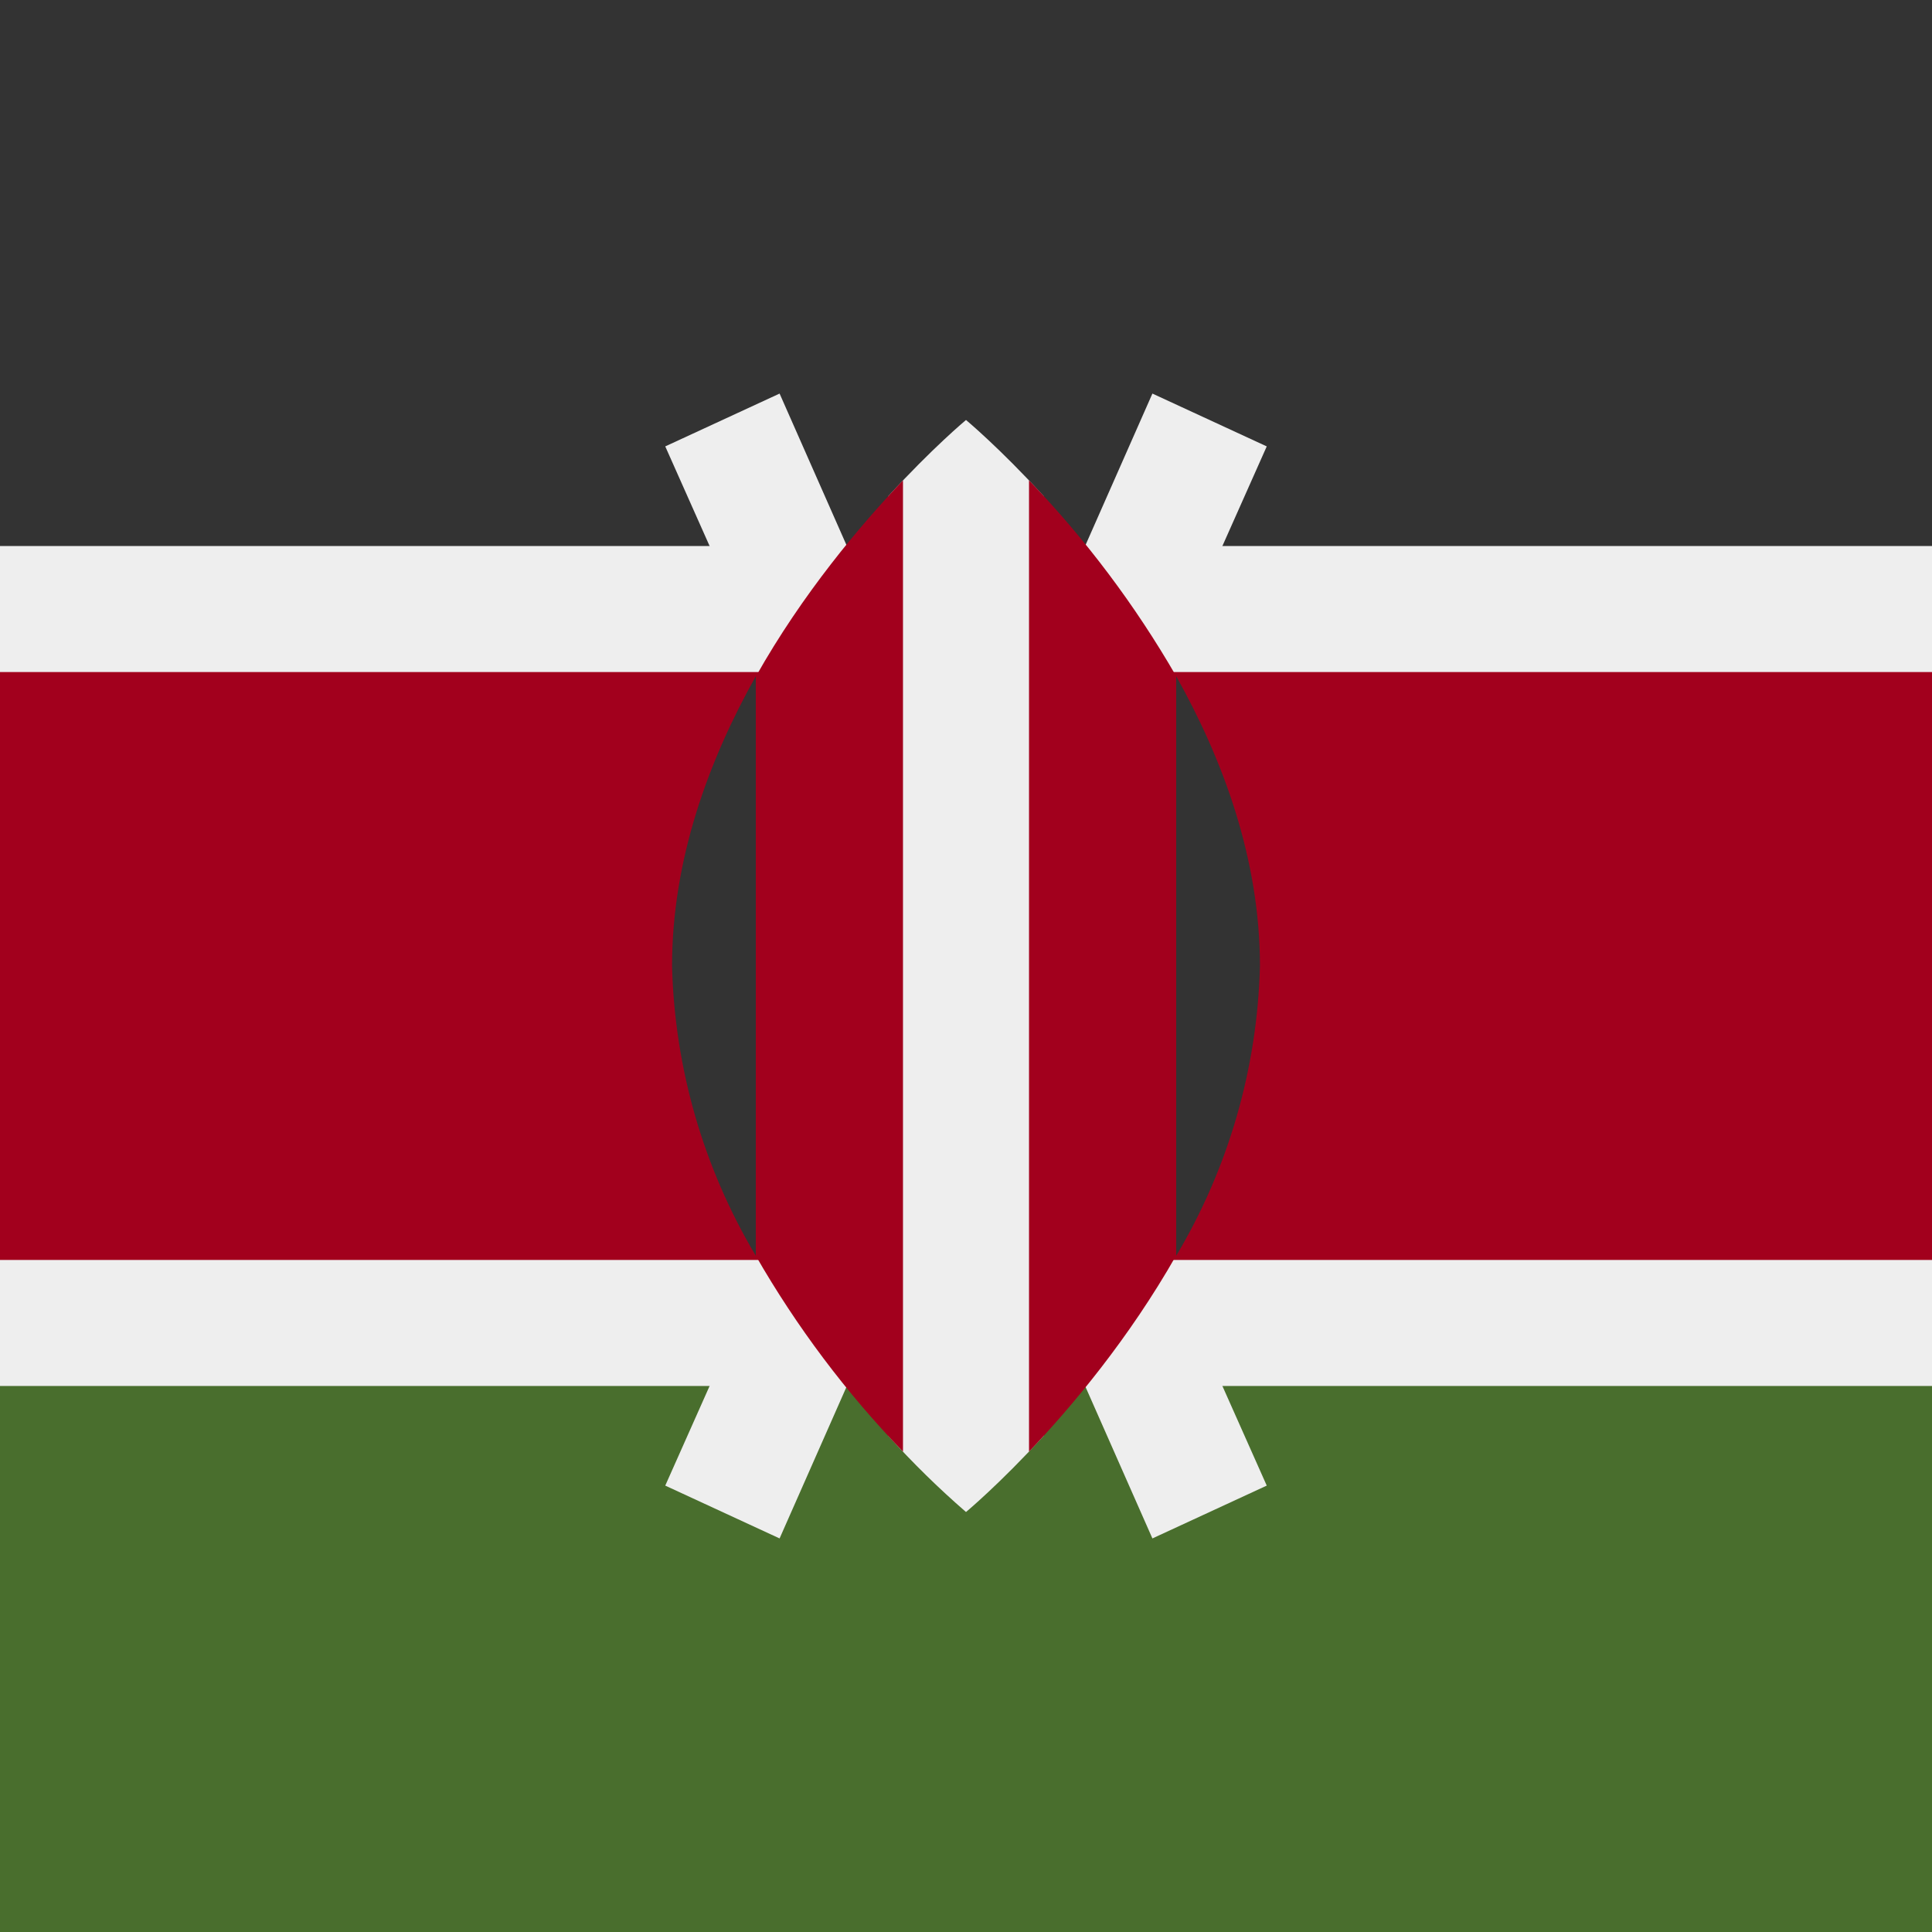
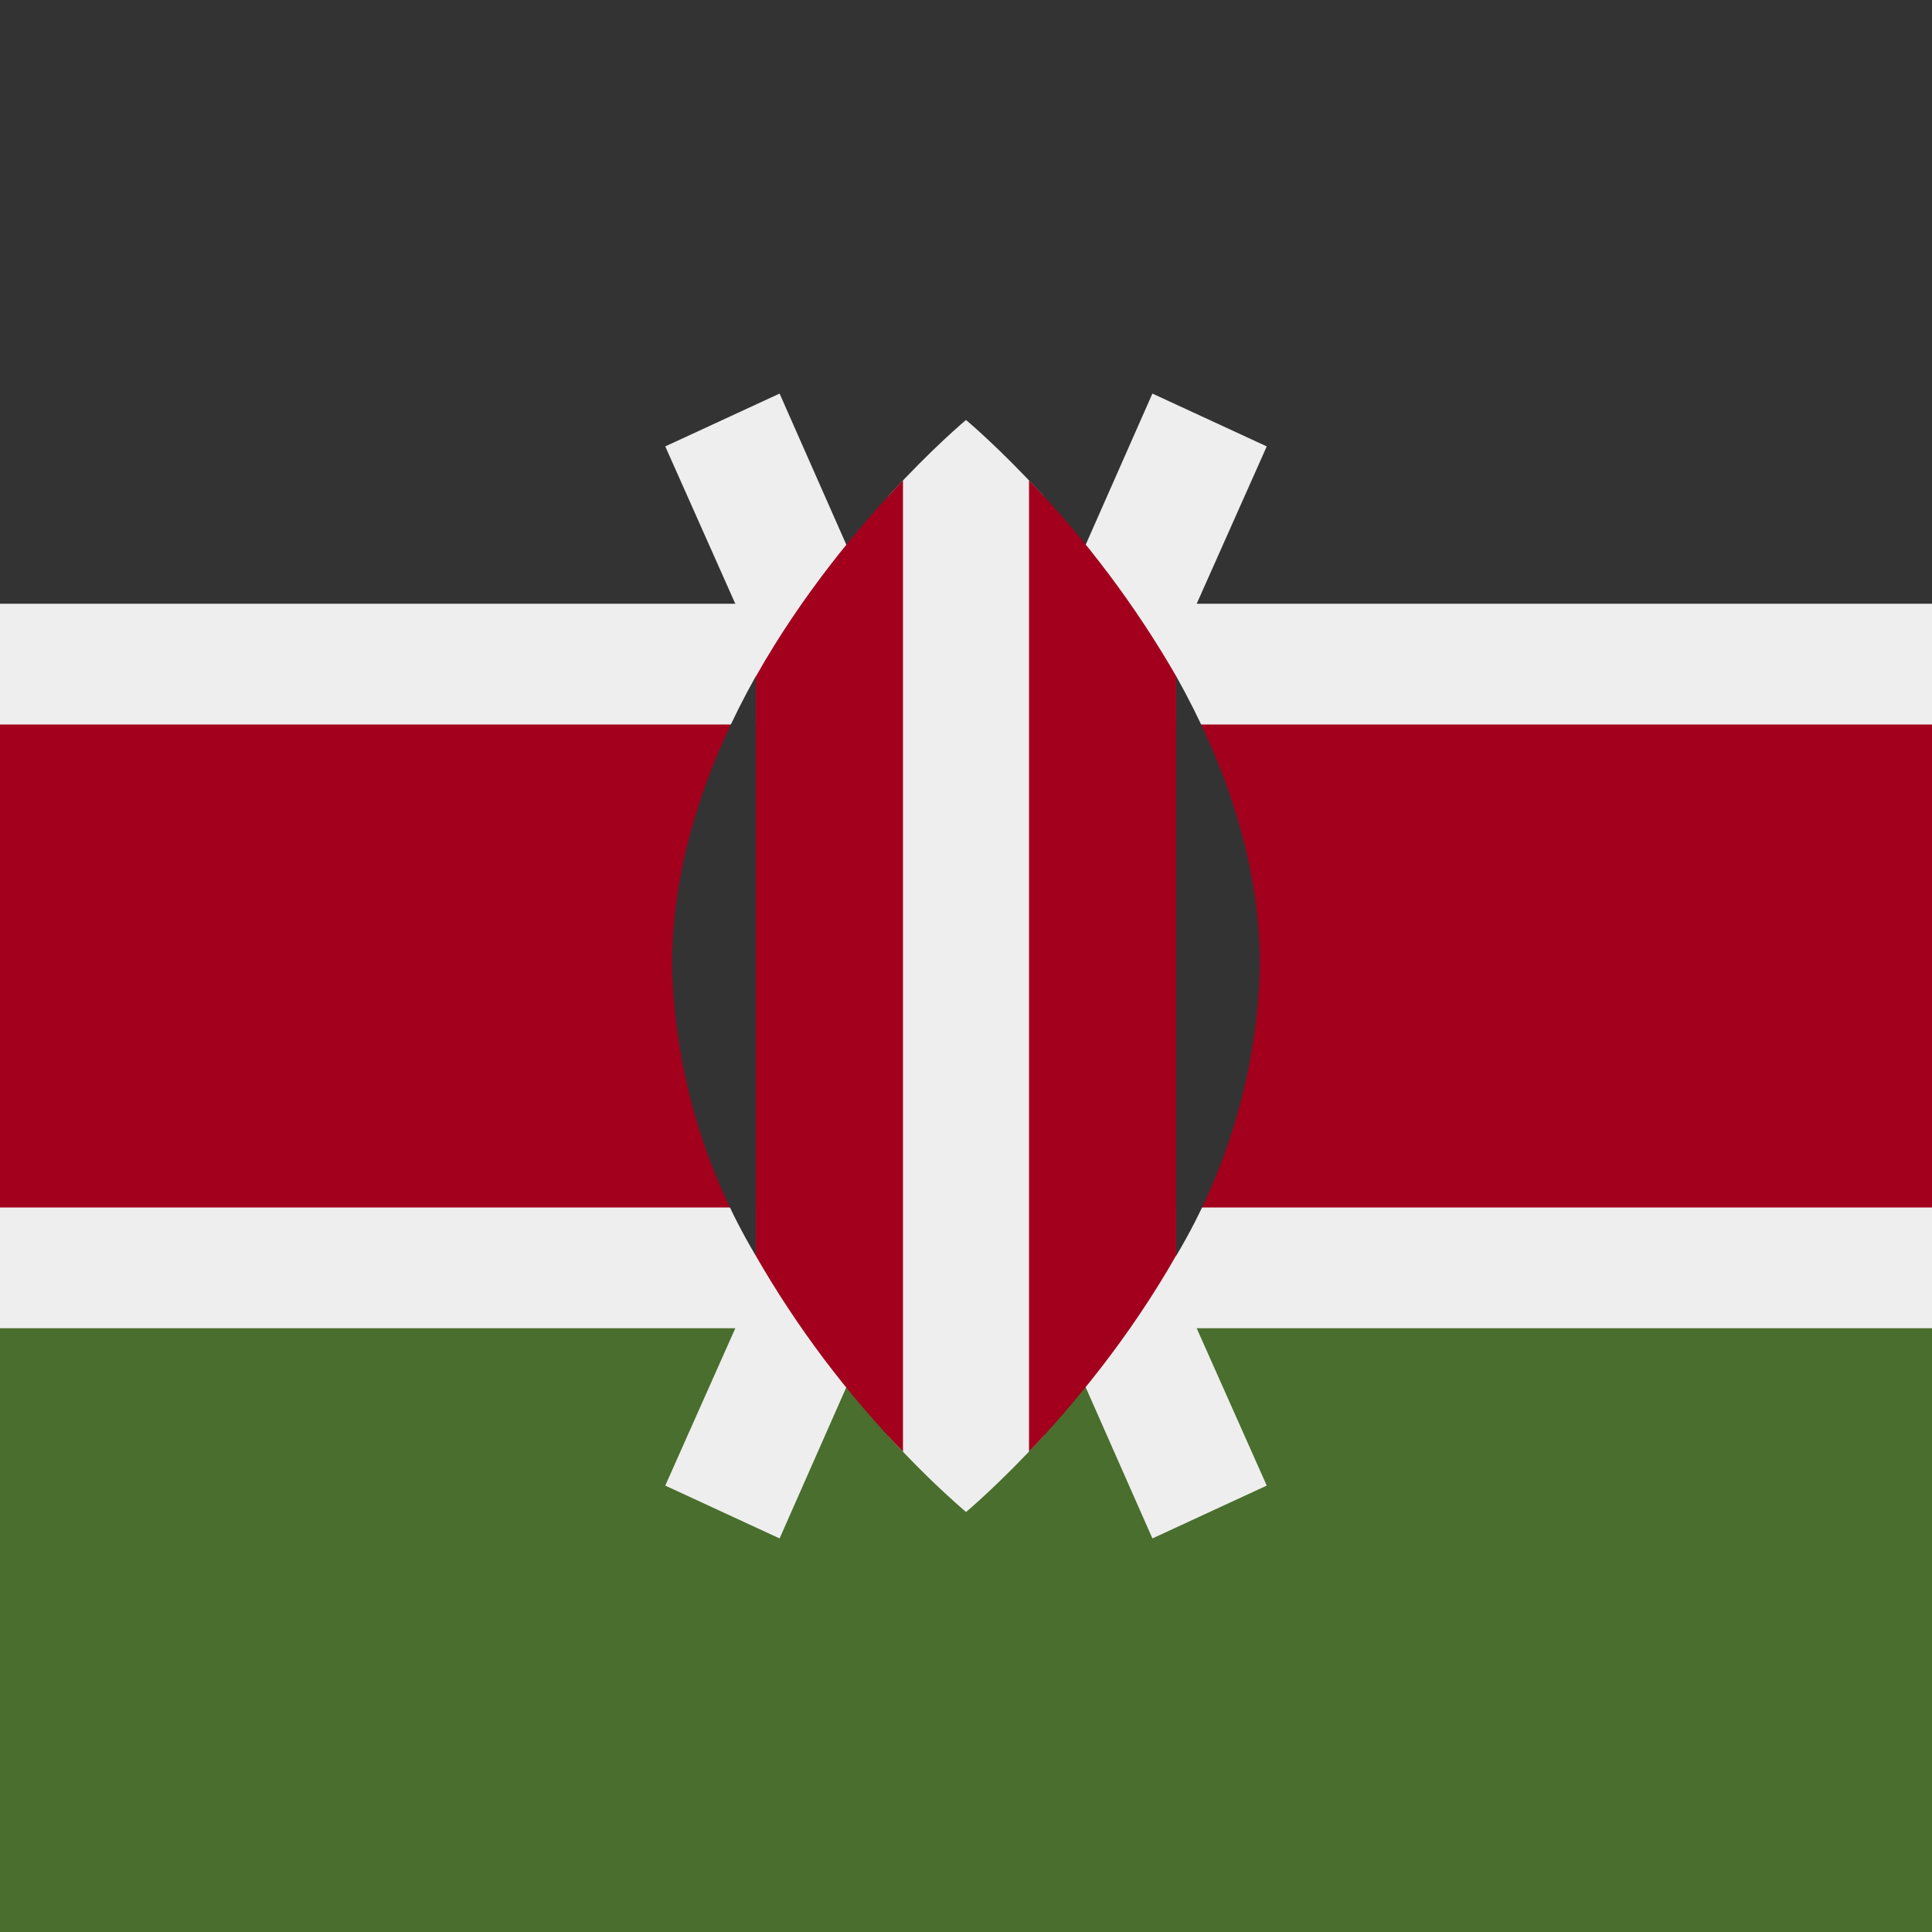
<svg xmlns="http://www.w3.org/2000/svg" width="512" height="512" fill="none">
-   <path fill="#EEE" d="M0 0h512v512H0z" />
-   <path fill="#333" d="M0 0h512v144.7H0z" />
-   <path fill="#496E2D" d="M0 367.3h512V512H0z" />
-   <path fill="#A2001D" d="M0 178.1h512v155.8H0z" />
+   <path fill="#A2001D" d="M0 136h512v240H0z" />
+   <path fill="#496E2D" d="M0 344h512v168H0z" />
+   <path fill="#333" d="M0 0h512v168H0z" />
+   <path fill="#EEE" fill-rule="evenodd" d="M512 160H0v32h512v-32ZM0 352h512v-32H0v32Z" clip-rule="evenodd" />
  <path fill="#EEE" d="m335.7 118.3-30.3-14L256 216.2l-49.4-111.9-30.3 14L237.6 256l-61.3 137.7 30.3 14L256 295.8l49.4 111.9 30.3-14L274.4 256l61.3-137.7Z" />
  <path fill="#EEE" d="M276.6 131.5c-11.7-12.8-20.6-20.2-20.6-20.2s-8.9 7.4-20.6 20.2v249a235.6 235.6 0 0 0 20.6 20.2s8.9-7.4 20.6-20.2v-249Z" />
  <path fill="#A2001D" d="M200.3 179.2v153.6a265 265 0 0 0 39 51.9V127.3c-11.4 12-26.6 30-39 52Zm111.4 0a269 269 0 0 0-39-51.9v257.4c11.4-12 26.5-30 39-52V179.3Z" />
  <path fill="#333" d="M311.7 179.2v153.6a157.7 157.7 0 0 0 22.2-76.8c0-28.2-9.7-54.5-22.2-76.8Zm-111.4 0v153.6a157.7 157.7 0 0 1-22.2-76.8c0-28.2 9.7-54.5 22.2-76.8Z" />
</svg>
